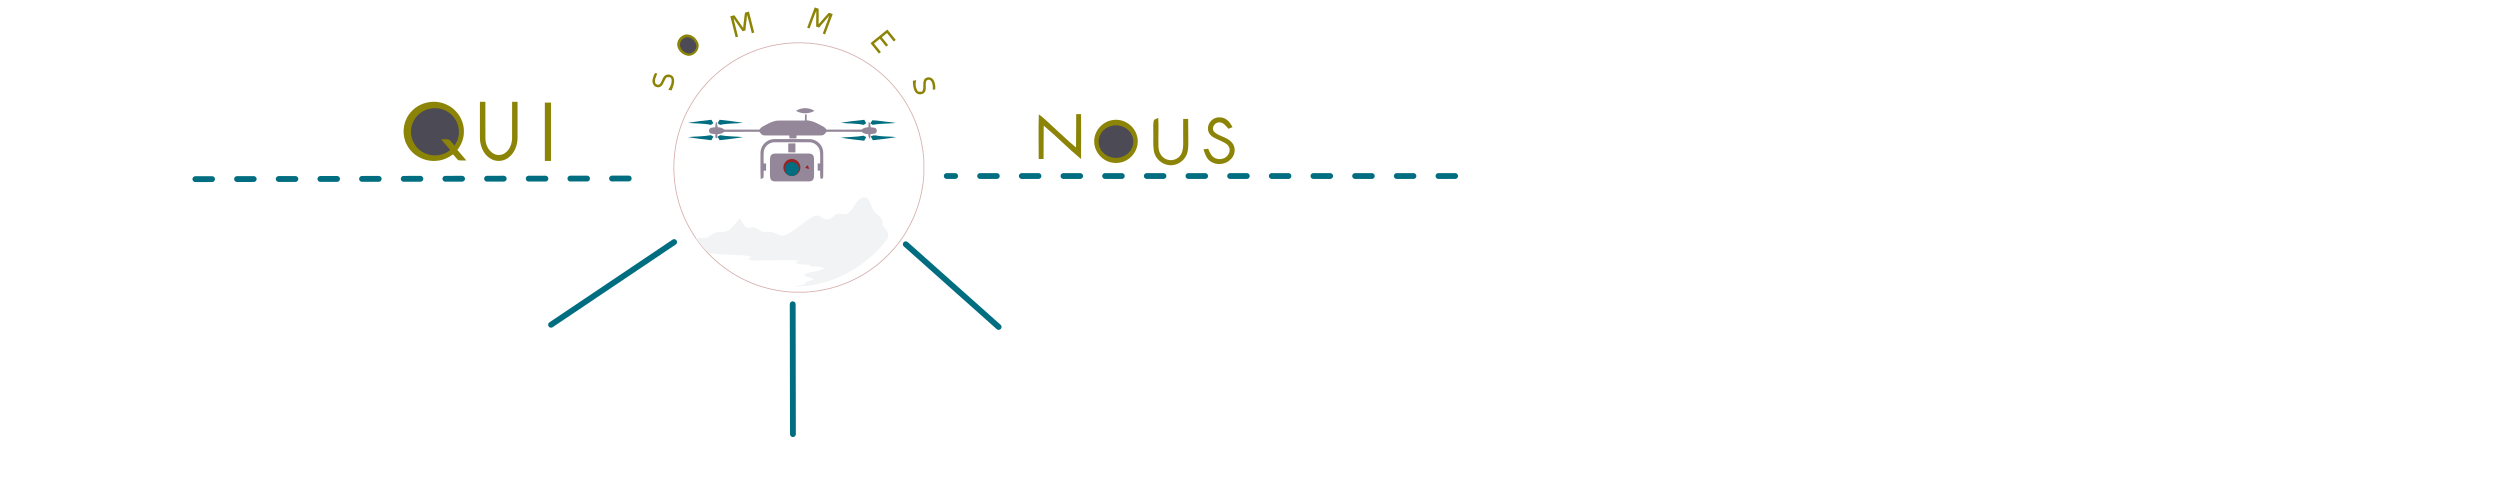
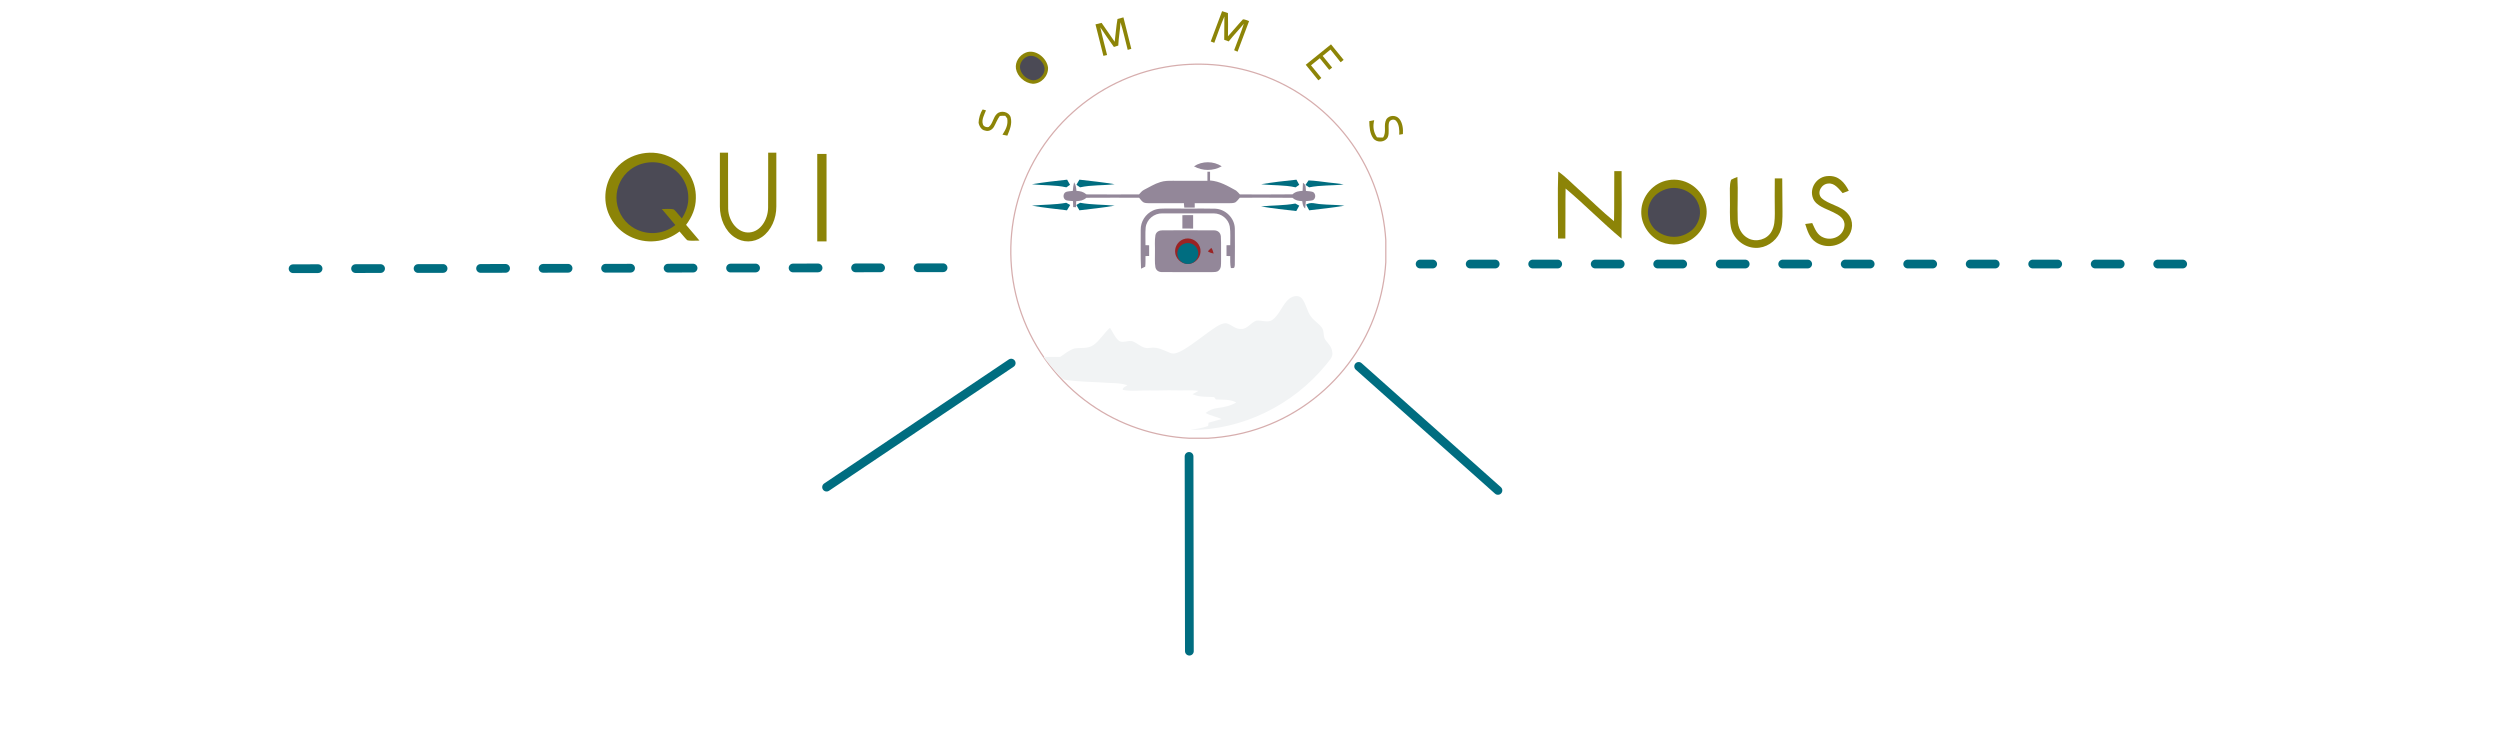
- <svg xmlns="http://www.w3.org/2000/svg" id="eabq8heibdib1" viewBox="-800 -50 3000 600" shape-rendering="geometricPrecision" text-rendering="geometricPrecision">
-   <path id="eabq8heibdib2" d="M-595.101,-54.898L1075.041,-54.898L1075.041,193.17C1065.521,144.62,1013.858,97.248,924.784,57.499C824.13,12.182,677.77,-22.684,511.647,-40.478C378.703,-54.898,234.069,-58.306,95.726,-50.612C-57.705,-42.217,-202.617,-19.769,-317.968,13.218C-441.392,48.207,-530.41,94.965,-569.659,145.85C-608.239,195.453,-600.222,248.709,-545.887,296.837C-488.601,348.126,-379.43,393.25,-238.414,424.463C-109.702,453.129,44.063,469.534,201.334,472.046L-595.101,472.046L-595.101,-54.898Z" transform="matrix(1 0 0 1 -31.03027 4.898306)" fill="rgba(151,45,45,0)" stroke="none" stroke-width="1" />
-   <path id="eabq8heibdib3" d="M200.367,8.754C230.233,18.865,256.546,38.678,274.642,64.43C290.656,87.018,299.944,113.938,301.656,141.526L301.656,159.203C299.994,186.512,290.876,213.192,275.163,235.65C257.677,260.803,232.415,280.427,203.57,290.937C189.307,296.217,174.314,299.092,159.151,300L144.578,300C116.303,298.573,88.659,289.25,65.519,272.961C40.166,255.224,20.539,229.582,10.24,200.436C0.472,173.087,-0.97,142.824,5.966,114.636C13.023,85.721,29.027,59.15,51.216,39.267C71.954,20.522,98.007,7.766,125.591,2.995C150.463,-1.377,176.466,0.56,200.367,8.754Z" transform="matrix(1 0 0 1 6.980216 0.6067818)" fill="rgba(35,133,154,0)" stroke="rgb(214,173,173)" stroke-width="1" stroke-dashoffset="428.173" />
-   <path id="eabq8heibdib4" d="M176.85,83.056C169.94,86.87,161.57,86.943,154.67,83.056C161.17,78.661,170.34,78.748,176.85,83.056Z" transform="matrix(1 0 0 1 0.52 -0.00000000000003)" fill="rgb(147,135,153)" stroke="none" stroke-width="1" />
-   <path id="eabq8heibdib5" d="M164.65,88.023L166.77,88.013C166.76,90.343,166.76,92.673,166.75,95.003C174.66,95.613,180.82,99.393,187.58,103.073C188.72,103.933,189.65,105.123,190.62,106.163C204.65,106.153,218.69,106.293,232.72,106.093C235.25,103.823,237.53,103.563,240.8,103.303C240.84,101.153,240.91,99.003,241.07,96.853C243.82,98.593,243.11,100.553,243.47,103.373C245.35,103.593,247.4,103.613,249.19,104.263C251.45,105.723,251.5,109.283,249.17,110.723C247.35,111.323,245.29,111.303,243.4,111.533C243.28,113.523,243.11,115.503,242.86,117.473C240.89,115.743,240.9,113.923,240.52,111.533C237.28,111.333,235.23,111.063,232.68,108.883C218.65,108.683,204.61,108.833,190.57,108.803C189.46,110.073,188.36,111.563,186.97,112.543C185.52,113.223,183.62,113.143,182.05,113.203C172.87,113.173,163.68,113.173,154.5,113.173C154.5,114.363,154.5,115.543,154.5,116.733C151.72,116.723,148.93,116.733,146.15,116.733C146.03,115.543,145.92,114.353,145.81,113.163C136.86,113.193,127.92,113.163,118.97,113.213C117.3,113.153,115.38,113.263,113.79,112.663C112.24,111.863,111.11,110.133,110.01,108.813C95.95,108.803,81.89,108.733,67.83,108.853C65.21,111.093,63.04,111.343,59.67,111.573C59.62,113.183,59.56,114.803,59.5,116.413C58.75,116.383,58,116.343,57.26,116.303C57.2,114.703,57.16,113.103,57.12,111.503C55.28,111.313,53.31,111.333,51.53,110.793C48.86,109.573,48.9,105.403,51.53,104.163C53.25,103.613,55.17,103.563,56.96,103.343C57.15,101.013,57.42,98.703,57.98,96.423C59.4,98.603,59.66,100.763,59.87,103.293C63.18,103.573,65.27,103.953,67.83,106.123C81.86,106.233,95.9,106.203,109.94,106.143C111.21,104.773,112.2,103.373,113.89,102.513C118.3,100.343,122.21,97.703,126.98,96.303C130.29,95.203,133.56,95.253,137,95.243C146.22,95.303,155.44,95.263,164.66,95.273C164.65,92.863,164.65,90.443,164.65,88.023Z" transform="matrix(1 0 0 1 1.280756 -0.6313922)" fill="rgb(147,135,153)" stroke="none" stroke-width="1" />
-   <path id="eabq8heibdib6" d="M53.7,93.74C54.48,95.11,55.25,96.48,56.03,97.85C55.06,98.52,54.08,99.19,53.11,99.87C43.89,97.82,34.8,98.51,25.54,97.37C34.83,95.81,44.32,94.75,53.7,93.74Z" fill="rgb(0,109,128)" stroke="none" stroke-width="1" />
-   <path id="eabq8heibdib7" d="M63.52,93.73C72.9,94.78,82.39,95.82,91.71,97.35C82.42,98.53,73.27,97.81,64.03,99.87C63.07,99.19,62.11,98.5,61.15,97.82C61.94,96.45,62.73,95.09,63.52,93.73Z" fill="rgb(0,109,128)" stroke="none" stroke-width="1" />
-   <path id="eabq8heibdib8" d="M237.05,93.76C237.8,95.12,238.56,96.49,239.31,97.86C238.35,98.53,237.38,99.2,236.41,99.88C227.17,97.81,218.13,98.51,208.84,97.38C218.14,95.79,227.66,94.73,237.05,93.76Z" transform="matrix(1 0 0 1 0.1 -0.01)" fill="rgb(0,109,128)" stroke="none" stroke-width="1" />
-   <path id="eabq8heibdib9" d="M246.83,93.85C252.21,94.034,257.63,94.917,262.98,95.534C267.03,96.059,271.02,96.224,274.92,97.089C265.64,98.138,256.54,97.503,247.31,99.39C246.33,98.746,245.36,98.101,244.38,97.457C245.18,96.233,245.97,95.028,246.83,93.85Z" transform="matrix(1 0 0 1 0.00000000000006 0.4802181)" fill="rgb(0,109,128)" stroke="none" stroke-width="1" />
-   <path id="eabq8heibdib10" d="M53.01,112.22C54.07,112.78,55.11,113.38,56.16,113.97C55.3,115.4,54.44,116.84,53.57,118.26C44.24,117.08,34.79,116.21,25.54,114.52C34.72,113.6,43.89,113.91,53.01,112.22Z" fill="rgb(0,109,128)" stroke="none" stroke-width="1" />
-   <path id="eabq8heibdib11" d="M64.15,112.23C73.3,113.9,82.5,113.61,91.71,114.52C82.42,116.19,72.92,117.11,63.54,118.25C62.71,116.83,61.88,115.41,61.05,113.99C62.07,113.39,63.1,112.78,64.15,112.23Z" fill="rgb(0,109,128)" stroke="none" stroke-width="1" />
-   <path id="eabq8heibdib12" d="M236.26,112.829C237.33,113.369,238.37,113.959,239.41,114.529C238.62,115.969,237.82,117.399,237.03,118.839C227.64,117.779,218.14,116.779,208.84,115.149C217.99,114.179,227.15,114.539,236.26,112.829Z" fill="rgb(0,109,128)" stroke="none" stroke-width="1" />
-   <path id="eabq8heibdib13" d="M256.669,113.33C262.959,113.99,269.289,113.71,275.549,114.55C266.249,116.18,256.739,117.13,247.359,118.25C246.529,116.73,245.699,115.21,244.869,113.69C248.979,111.27,252.289,113.13,256.669,113.33Z" fill="rgb(0,109,128)" stroke="none" stroke-width="1" />
-   <path id="eabq8heibdib14" d="M135,116.85C147.36,116.97,159.74,116.72,172.09,116.95C180.5,117.28,187.73,124.5,187.87,132.95C187.94,142.64,187.99,152.35,187.85,162.03C187.57,164.64,187.27,164.53,184.7,164.46C184,161.38,184.19,157.98,184.16,154.84C183.18,154.83,182.19,154.83,181.2,154.82C181.2,151.94,181.2,149.07,181.2,146.19C182.2,146.18,183.19,146.18,184.19,146.17C184.09,141.17,184.6,135.98,183.79,131.04C182.61,125.08,177.13,120.73,171.08,120.72C157.37,120.64,143.64,120.69,129.94,120.7C123.33,120.52,117.31,125.45,116.53,132.05C116.13,136.73,116.43,141.47,116.38,146.17C117.35,146.18,118.33,146.19,119.31,146.2C119.31,149.07,119.31,151.94,119.31,154.81C118.34,154.82,117.37,154.83,116.41,154.84C116.38,157.65,116.49,160.52,116.18,163.32C115.11,163.93,114,164.48,112.85,164.96C112.28,154.65,112.68,144.28,112.57,133.96C112.44,127.28,116.36,121.18,122.39,118.39C126.31,116.53,130.77,116.88,135,116.85Z" fill="rgb(147,135,153)" stroke="none" stroke-width="1" />
-   <path id="eabq8heibdib15" d="M145.9,122.14C148.77,122.11,151.63,122.1,154.5,122.09C154.5,125.68,154.5,129.28,154.5,132.87C151.64,132.86,148.77,132.85,145.9,132.82C145.91,129.26,145.91,125.7,145.9,122.14Z" fill="rgb(147,135,153)" stroke="none" stroke-width="1" />
-   <path id="eabq8heibdib16" d="M129.98,134.46C143.65,134.44,157.36,134.39,171.03,134.48C173.96,134.48,176.16,136.2,176.51,139.17C176.9,145.76,176.53,152.41,176.69,159.02C176.57,161.79,177.04,164.72,174.7,166.73C173.25,168.1,170.87,167.81,169.03,167.92C155.99,167.84,142.95,167.93,129.92,167.88C127.15,167.99,124.86,166.9,124.16,164.06C123.47,160.13,123.89,155.98,123.8,152C123.95,147.45,123.38,142.67,124.2,138.2C124.96,135.46,127.32,134.42,129.98,134.46Z" transform="matrix(1 0 0 1 0.1632428 -0.2068963)" fill="rgb(147,135,153)" stroke="none" stroke-width="1" />
-   <path id="eabq8heibdib17" d="M146.44,141.49C151.63,139.36,157.78,142.03,159.75,147.29C161.98,152.89,158.64,159.28,152.87,160.81C147.26,162.44,141.18,158.48,140.23,152.76C139.37,148,142,143.33,146.44,141.49Z" fill="rgb(154,35,36)" stroke="none" stroke-width="1" />
-   <path id="eabq8heibdib18" d="M147.17,143.709C151.22,142.129,155.89,143.879,157.78,147.809C159.89,151.999,157.98,157.309,153.69,159.179C149.51,160.999,144.54,159.199,142.63,155.049C140.57,150.749,142.73,145.409,147.17,143.709Z" transform="matrix(1 0 0 1 -0.006909765 1.292032)" fill="rgb(0,109,128)" stroke="none" stroke-width="1" />
-   <path id="eabq8heibdib19" d="M169.06,148.31C170.12,149.67,170.47,151.23,170.91,152.86C169.22,152.5,167.71,152.08,166.28,151.07C167.15,150.07,168.08,149.15,169.06,148.31Z" fill="rgb(154,35,36)" stroke="none" stroke-width="1" />
-   <path id="eabq8heibdib20" d="M241.48,188.725C244.89,192.805,245.54,199.075,248.86,203.365C251.29,206.635,254.94,208.735,257.35,211.915C259.78,214.915,258.11,219.625,260.72,222.455C263,225.255,265.28,227.555,265.77,231.335C266.85,235.725,263.02,238.745,260.69,241.915C234.4,274.035,193.86,294.185,152.18,293.965C157.03,293.155,161.83,292.475,166.48,290.795C166.6,289.915,166.72,289.035,166.84,288.155C170.31,287.085,173.84,286.245,177.34,285.305C173.15,283.265,168.53,282.705,164.46,280.395C167.49,278.115,170.23,276.905,174,276.425C179.3,275.725,184.37,274.755,189.01,271.965C183.68,269.215,178.44,269.895,172.71,269.565C172.24,268.935,171.77,268.315,171.3,267.685C165.22,267.245,159.73,267.945,154,265.365C155.6,264.475,157.19,263.585,158.78,262.675C152.49,261.835,146.3,262.535,140,262.275C133.32,262.055,126.66,262.555,119.98,262.345C112.91,262.155,105.11,263.345,98.2,261.885C97.93,259.915,100.69,259.235,101.9,258.145C97.35,256.675,92.73,256.495,87.98,256.385C75.57,255.395,63.67,255.715,51.26,253.705C50.02,253.265,49,252.065,48.05,251.195C43.3,246.325,38.93,240.985,34.81,235.575C39.24,235.545,43.68,235.555,48.12,235.545C51.64,233.135,55.36,230.085,59.47,228.805C64.83,227.885,69.86,229.315,74.79,226.025C79.93,222.355,83.19,216.435,87.98,212.215C90.18,215.505,91.85,219.815,94.88,222.395C97.92,225.165,103.17,221.465,106.83,223.365C111.61,225.515,114.16,229.315,120,228.305C126.21,227.345,130.64,230.145,136.11,232.315C139.5,233.765,143.04,231.805,146.02,230.245C155.5,224.775,163.91,217.275,173.13,211.365C175.41,209.965,178.31,208.385,181.07,208.615C185.43,209.705,188.2,213.495,193,213.165C197.73,213.405,200.64,208.135,204.92,206.555C208.86,205.915,214.4,208.485,217.73,205.985C223.63,202.015,226,193.135,231.59,188.815C234.45,186.735,238.84,185.745,241.48,188.725Z" fill="rgb(241,243,244)" stroke="none" stroke-width="1" />
-   <line id="eabq8heibdib21" x1="-138.742" y1="339.706" x2="8.958" y2="240.489" fill="none" stroke="rgb(0,109,128)" stroke-width="7" stroke-linecap="round" stroke-miterlimit="10" />
-   <line id="eabq8heibdib22" x1="-565.54" y1="164.96" x2="-31.374" y2="164.171" fill="none" stroke="rgb(0,109,128)" stroke-width="7" stroke-linecap="round" stroke-miterlimit="10" stroke-dasharray="20,30" />
-   <line id="eabq8heibdib23" x1="336.097" y1="161.225" x2="970.965" y2="161.225" fill="none" stroke="rgb(0,109,128)" stroke-width="7" stroke-linecap="round" stroke-miterlimit="10" stroke-dashoffset="409.94" stroke-dasharray="20,30" />
-   <line id="eabq8heibdib24" x1="150.257" y1="473.422" x2="150" y2="317.605" transform="matrix(1 0 0 1 1.245143 -2.490285)" fill="none" stroke="rgb(0,109,128)" stroke-width="7" stroke-linecap="round" stroke-miterlimit="10" />
-   <line id="eabq8heibdib25" x1="399.004" y1="339.706" x2="287.579" y2="240.489" transform="matrix(1 0 0 1 -0.649762 2.624485)" fill="none" stroke="rgb(0,109,128)" stroke-width="7" stroke-linecap="round" stroke-miterlimit="10" />
-   <g id="eabq8heibdib26" transform="matrix(1 0 0 1 -527.4651 -192.75)">
-     <path id="eabq8heibdib27" d="M178.56,234.44C191.93,239.87,200.9,253.57,200.43,268C200.36,275.9,197.34,283.04,192.62,289.26C196.13,293.51,199.81,297.62,203.33,301.87C200.19,301.77,196.52,302.36,193.5,301.53C191.29,299.39,189.49,296.85,187.4,294.58C181.68,298.86,175.18,301.75,168,302.32C153.73,303.78,139.03,296.52,132.28,283.72C125.8,272.08,126.82,257.35,134.61,246.59C144.22,232.89,163.25,227.74,178.56,234.44Z" transform="matrix(1 0 0 1 83.71216 33.3755)" fill="rgb(140,132,7)" stroke="none" stroke-width="1" />
-     <path id="eabq8heibdib28" d="M212.008,232C214.185,232,216.362,232,218.539,232.01C218.627,247,218.434,262.01,218.627,277C218.952,287.02,226.527,296.68,235.726,295.8C244.521,295.11,250.446,285.56,250.569,276.02C250.701,261.36,250.569,246.67,250.631,232C252.808,232,254.984,232,257.161,232.01C257.179,246.34,257.188,260.67,257.161,275C257.214,284.75,253.08,294.27,245.715,299.41C239.105,304.08,230.415,304.19,223.735,299.63C216.187,294.7,211.947,284.75,211.999,275C211.991,260.68,211.999,246.33,212.008,232Z" transform="matrix(1 0 0 1 91.37021 32.8984)" fill="rgb(140,132,7)" stroke="none" stroke-width="1" />
-     <path id="eabq8heibdib29" d="M277.01,232C279.49,232,281.97,232,284.45,232.01C284.48,255.34,284.48,278.66,284.45,301.99C281.97,302,279.49,302,277.01,302C276.99,278.67,276.99,255.33,277.01,232Z" transform="matrix(1 0 0 1 104.2504 33.88075)" fill="rgb(140,132,7)" stroke="none" stroke-width="1" />
-     <path id="eabq8heibdib30" d="M177.27,241.73C186.42,246.24,192.64,255.79,192.93,266C193.31,272.38,191.23,278.33,187.77,283.62C185.62,281.3,183.77,278.68,181.48,276.5C178.52,275.62,174.84,276.19,171.74,276.06C175.32,280.37,179.01,284.58,182.59,288.9C172.62,297.01,158.32,297.48,147.73,290.27C140.15,285.18,135.44,276.11,135.48,267C135.46,258.35,139.61,249.78,146.56,244.58C155.28,237.95,167.48,236.76,177.27,241.73Z" transform="matrix(1 0 0 1 85.16011 33.86861)" fill="rgb(75,74,85)" stroke="none" stroke-width="1" />
+ <svg xmlns="http://www.w3.org/2000/svg" id="eah2k2tns44d1" viewBox="-800 -50 2000 600" shape-rendering="geometricPrecision" text-rendering="geometricPrecision">
+   <path id="eah2k2tns44d2" d="M-595.101,-54.898L1075.041,-54.898L1075.041,193.17C1065.521,144.62,1013.858,97.248,924.784,57.499C824.13,12.182,677.77,-22.684,511.647,-40.478C378.703,-54.898,234.069,-58.306,95.726,-50.612C-57.705,-42.217,-202.617,-19.769,-317.968,13.218C-441.392,48.207,-530.41,94.965,-569.659,145.85C-608.239,195.453,-600.222,248.709,-545.887,296.837C-488.601,348.126,-379.43,393.25,-238.414,424.463C-109.702,453.129,44.063,469.534,201.334,472.046L-595.101,472.046L-595.101,-54.898Z" transform="matrix(1 0 0 1 -31.03027 4.898306)" fill="rgba(151,45,45,0)" stroke="none" stroke-width="1" />
+   <path id="eah2k2tns44d3" d="M200.367,8.754C230.233,18.865,256.546,38.678,274.642,64.43C290.656,87.018,299.944,113.938,301.656,141.526L301.656,159.203C299.994,186.512,290.876,213.192,275.163,235.65C257.677,260.803,232.415,280.427,203.57,290.937C189.307,296.217,174.314,299.092,159.151,300L144.578,300C116.303,298.573,88.659,289.25,65.519,272.961C40.166,255.224,20.539,229.582,10.24,200.436C0.472,173.087,-0.97,142.824,5.966,114.636C13.023,85.721,29.027,59.15,51.216,39.267C71.954,20.522,98.007,7.766,125.591,2.995C150.463,-1.377,176.466,0.56,200.367,8.754Z" transform="matrix(1 0 0 1 6.980216 0.6067818)" fill="rgba(35,133,154,0)" stroke="rgb(214,173,173)" stroke-width="1" stroke-dashoffset="428.173" />
+   <path id="eah2k2tns44d4" d="M176.85,83.056C169.94,86.87,161.57,86.943,154.67,83.056C161.17,78.661,170.34,78.748,176.85,83.056Z" transform="matrix(1 0 0 1 0.52 -0.00000000000003)" fill="rgb(147,135,153)" stroke="none" stroke-width="1" />
+   <path id="eah2k2tns44d5" d="M164.65,88.023L166.77,88.013C166.76,90.343,166.76,92.673,166.75,95.003C174.66,95.613,180.82,99.393,187.58,103.073C188.72,103.933,189.65,105.123,190.62,106.163C204.65,106.153,218.69,106.293,232.72,106.093C235.25,103.823,237.53,103.563,240.8,103.303C240.84,101.153,240.91,99.003,241.07,96.853C243.82,98.593,243.11,100.553,243.47,103.373C245.35,103.593,247.4,103.613,249.19,104.263C251.45,105.723,251.5,109.283,249.17,110.723C247.35,111.323,245.29,111.303,243.4,111.533C243.28,113.523,243.11,115.503,242.86,117.473C240.89,115.743,240.9,113.923,240.52,111.533C237.28,111.333,235.23,111.063,232.68,108.883C218.65,108.683,204.61,108.833,190.57,108.803C189.46,110.073,188.36,111.563,186.97,112.543C185.52,113.223,183.62,113.143,182.05,113.203C172.87,113.173,163.68,113.173,154.5,113.173C154.5,114.363,154.5,115.543,154.5,116.733C151.72,116.723,148.93,116.733,146.15,116.733C146.03,115.543,145.92,114.353,145.81,113.163C136.86,113.193,127.92,113.163,118.97,113.213C117.3,113.153,115.38,113.263,113.79,112.663C112.24,111.863,111.11,110.133,110.01,108.813C95.95,108.803,81.89,108.733,67.83,108.853C65.21,111.093,63.04,111.343,59.67,111.573C59.62,113.183,59.56,114.803,59.5,116.413C58.75,116.383,58,116.343,57.26,116.303C57.2,114.703,57.16,113.103,57.12,111.503C55.28,111.313,53.31,111.333,51.53,110.793C48.86,109.573,48.9,105.403,51.53,104.163C53.25,103.613,55.17,103.563,56.96,103.343C57.15,101.013,57.42,98.703,57.98,96.423C59.4,98.603,59.66,100.763,59.87,103.293C63.18,103.573,65.27,103.953,67.83,106.123C81.86,106.233,95.9,106.203,109.94,106.143C111.21,104.773,112.2,103.373,113.89,102.513C118.3,100.343,122.21,97.703,126.98,96.303C130.29,95.203,133.56,95.253,137,95.243C146.22,95.303,155.44,95.263,164.66,95.273C164.65,92.863,164.65,90.443,164.65,88.023Z" transform="matrix(1 0 0 1 1.280756 -0.6313922)" fill="rgb(147,135,153)" stroke="none" stroke-width="1" />
+   <path id="eah2k2tns44d6" d="M53.7,93.74C54.48,95.11,55.25,96.48,56.03,97.85C55.06,98.52,54.08,99.19,53.11,99.87C43.89,97.82,34.8,98.51,25.54,97.37C34.83,95.81,44.32,94.75,53.7,93.74Z" fill="rgb(0,109,128)" stroke="none" stroke-width="1" />
+   <path id="eah2k2tns44d7" d="M63.52,93.73C72.9,94.78,82.39,95.82,91.71,97.35C82.42,98.53,73.27,97.81,64.03,99.87C63.07,99.19,62.11,98.5,61.15,97.82C61.94,96.45,62.73,95.09,63.52,93.73Z" fill="rgb(0,109,128)" stroke="none" stroke-width="1" />
+   <path id="eah2k2tns44d8" d="M237.05,93.76C237.8,95.12,238.56,96.49,239.31,97.86C238.35,98.53,237.38,99.2,236.41,99.88C227.17,97.81,218.13,98.51,208.84,97.38C218.14,95.79,227.66,94.73,237.05,93.76Z" transform="matrix(1 0 0 1 0.1 -0.01)" fill="rgb(0,109,128)" stroke="none" stroke-width="1" />
+   <path id="eah2k2tns44d9" d="M246.83,93.85C252.21,94.034,257.63,94.917,262.98,95.534C267.03,96.059,271.02,96.224,274.92,97.089C265.64,98.138,256.54,97.503,247.31,99.39C246.33,98.746,245.36,98.101,244.38,97.457C245.18,96.233,245.97,95.028,246.83,93.85Z" transform="matrix(1 0 0 1 0.00000000000006 0.4802181)" fill="rgb(0,109,128)" stroke="none" stroke-width="1" />
+   <path id="eah2k2tns44d10" d="M53.01,112.22C54.07,112.78,55.11,113.38,56.16,113.97C55.3,115.4,54.44,116.84,53.57,118.26C44.24,117.08,34.79,116.21,25.54,114.52C34.72,113.6,43.89,113.91,53.01,112.22Z" fill="rgb(0,109,128)" stroke="none" stroke-width="1" />
+   <path id="eah2k2tns44d11" d="M64.15,112.23C73.3,113.9,82.5,113.61,91.71,114.52C82.42,116.19,72.92,117.11,63.54,118.25C62.71,116.83,61.88,115.41,61.05,113.99C62.07,113.39,63.1,112.78,64.15,112.23Z" fill="rgb(0,109,128)" stroke="none" stroke-width="1" />
+   <path id="eah2k2tns44d12" d="M236.26,112.829C237.33,113.369,238.37,113.959,239.41,114.529C238.62,115.969,237.82,117.399,237.03,118.839C227.64,117.779,218.14,116.779,208.84,115.149C217.99,114.179,227.15,114.539,236.26,112.829Z" fill="rgb(0,109,128)" stroke="none" stroke-width="1" />
+   <path id="eah2k2tns44d13" d="M256.669,113.33C262.959,113.99,269.289,113.71,275.549,114.55C266.249,116.18,256.739,117.13,247.359,118.25C246.529,116.73,245.699,115.21,244.869,113.69C248.979,111.27,252.289,113.13,256.669,113.33Z" fill="rgb(0,109,128)" stroke="none" stroke-width="1" />
+   <path id="eah2k2tns44d14" d="M135,116.85C147.36,116.97,159.74,116.72,172.09,116.95C180.5,117.28,187.73,124.5,187.87,132.95C187.94,142.64,187.99,152.35,187.85,162.03C187.57,164.64,187.27,164.53,184.7,164.46C184,161.38,184.19,157.98,184.16,154.84C183.18,154.83,182.19,154.83,181.2,154.82C181.2,151.94,181.2,149.07,181.2,146.19C182.2,146.18,183.19,146.18,184.19,146.17C184.09,141.17,184.6,135.98,183.79,131.04C182.61,125.08,177.13,120.73,171.08,120.72C157.37,120.64,143.64,120.69,129.94,120.7C123.33,120.52,117.31,125.45,116.53,132.05C116.13,136.73,116.43,141.47,116.38,146.17C117.35,146.18,118.33,146.19,119.31,146.2C119.31,149.07,119.31,151.94,119.31,154.81C118.34,154.82,117.37,154.83,116.41,154.84C116.38,157.65,116.49,160.52,116.18,163.32C115.11,163.93,114,164.48,112.85,164.96C112.28,154.65,112.68,144.28,112.57,133.96C112.44,127.28,116.36,121.18,122.39,118.39C126.31,116.53,130.77,116.88,135,116.85Z" fill="rgb(147,135,153)" stroke="none" stroke-width="1" />
+   <path id="eah2k2tns44d15" d="M145.9,122.14C148.77,122.11,151.63,122.1,154.5,122.09C154.5,125.68,154.5,129.28,154.5,132.87C151.64,132.86,148.77,132.85,145.9,132.82C145.91,129.26,145.91,125.7,145.9,122.14Z" fill="rgb(147,135,153)" stroke="none" stroke-width="1" />
+   <path id="eah2k2tns44d16" d="M129.98,134.46C143.65,134.44,157.36,134.39,171.03,134.48C173.96,134.48,176.16,136.2,176.51,139.17C176.9,145.76,176.53,152.41,176.69,159.02C176.57,161.79,177.04,164.72,174.7,166.73C173.25,168.1,170.87,167.81,169.03,167.92C155.99,167.84,142.95,167.93,129.92,167.88C127.15,167.99,124.86,166.9,124.16,164.06C123.47,160.13,123.89,155.98,123.8,152C123.95,147.45,123.38,142.67,124.2,138.2C124.96,135.46,127.32,134.42,129.98,134.46Z" transform="matrix(1 0 0 1 0.1632428 -0.2068963)" fill="rgb(147,135,153)" stroke="none" stroke-width="1" />
+   <path id="eah2k2tns44d17" d="M146.44,141.49C151.63,139.36,157.78,142.03,159.75,147.29C161.98,152.89,158.64,159.28,152.87,160.81C147.26,162.44,141.18,158.48,140.23,152.76C139.37,148,142,143.33,146.44,141.49Z" fill="rgb(154,35,36)" stroke="none" stroke-width="1" />
+   <path id="eah2k2tns44d18" d="M147.17,143.709C151.22,142.129,155.89,143.879,157.78,147.809C159.89,151.999,157.98,157.309,153.69,159.179C149.51,160.999,144.54,159.199,142.63,155.049C140.57,150.749,142.73,145.409,147.17,143.709Z" transform="matrix(1 0 0 1 -0.006909765 1.292032)" fill="rgb(0,109,128)" stroke="none" stroke-width="1" />
+   <path id="eah2k2tns44d19" d="M169.06,148.31C170.12,149.67,170.47,151.23,170.91,152.86C169.22,152.5,167.71,152.08,166.28,151.07C167.15,150.07,168.08,149.15,169.06,148.31Z" fill="rgb(154,35,36)" stroke="none" stroke-width="1" />
+   <path id="eah2k2tns44d20" d="M241.48,188.725C244.89,192.805,245.54,199.075,248.86,203.365C251.29,206.635,254.94,208.735,257.35,211.915C259.78,214.915,258.11,219.625,260.72,222.455C263,225.255,265.28,227.555,265.77,231.335C266.85,235.725,263.02,238.745,260.69,241.915C234.4,274.035,193.86,294.185,152.18,293.965C157.03,293.155,161.83,292.475,166.48,290.795C166.6,289.915,166.72,289.035,166.84,288.155C170.31,287.085,173.84,286.245,177.34,285.305C173.15,283.265,168.53,282.705,164.46,280.395C167.49,278.115,170.23,276.905,174,276.425C179.3,275.725,184.37,274.755,189.01,271.965C183.68,269.215,178.44,269.895,172.71,269.565C172.24,268.935,171.77,268.315,171.3,267.685C165.22,267.245,159.73,267.945,154,265.365C155.6,264.475,157.19,263.585,158.78,262.675C152.49,261.835,146.3,262.535,140,262.275C133.32,262.055,126.66,262.555,119.98,262.345C112.91,262.155,105.11,263.345,98.2,261.885C97.93,259.915,100.69,259.235,101.9,258.145C97.35,256.675,92.73,256.495,87.98,256.385C75.57,255.395,63.67,255.715,51.26,253.705C50.02,253.265,49,252.065,48.05,251.195C43.3,246.325,38.93,240.985,34.81,235.575C39.24,235.545,43.68,235.555,48.12,235.545C51.64,233.135,55.36,230.085,59.47,228.805C64.83,227.885,69.86,229.315,74.79,226.025C79.93,222.355,83.19,216.435,87.98,212.215C90.18,215.505,91.85,219.815,94.88,222.395C97.92,225.165,103.17,221.465,106.83,223.365C111.61,225.515,114.16,229.315,120,228.305C126.21,227.345,130.64,230.145,136.11,232.315C139.5,233.765,143.04,231.805,146.02,230.245C155.5,224.775,163.91,217.275,173.13,211.365C175.41,209.965,178.31,208.385,181.07,208.615C185.43,209.705,188.2,213.495,193,213.165C197.73,213.405,200.64,208.135,204.92,206.555C208.86,205.915,214.4,208.485,217.73,205.985C223.63,202.015,226,193.135,231.59,188.815C234.45,186.735,238.84,185.745,241.48,188.725Z" fill="rgb(241,243,244)" stroke="none" stroke-width="1" />
+   <line id="eah2k2tns44d21" x1="-138.742" y1="339.706" x2="8.958" y2="240.489" fill="none" stroke="rgb(0,109,128)" stroke-width="7" stroke-linecap="round" stroke-miterlimit="10" />
+   <line id="eah2k2tns44d22" x1="-565.54" y1="164.96" x2="-31.374" y2="164.171" fill="none" stroke="rgb(0,109,128)" stroke-width="7" stroke-linecap="round" stroke-miterlimit="10" stroke-dasharray="20,30" />
+   <line id="eah2k2tns44d23" x1="336.097" y1="161.225" x2="970.965" y2="161.225" fill="none" stroke="rgb(0,109,128)" stroke-width="7" stroke-linecap="round" stroke-miterlimit="10" stroke-dashoffset="409.94" stroke-dasharray="20,30" />
+   <line id="eah2k2tns44d24" x1="150.257" y1="473.422" x2="150" y2="317.605" transform="matrix(1 0 0 1 1.245143 -2.490285)" fill="none" stroke="rgb(0,109,128)" stroke-width="7" stroke-linecap="round" stroke-miterlimit="10" />
+   <line id="eah2k2tns44d25" x1="399.004" y1="339.706" x2="287.579" y2="240.489" transform="matrix(1 0 0 1 -0.649762 2.624485)" fill="none" stroke="rgb(0,109,128)" stroke-width="7" stroke-linecap="round" stroke-miterlimit="10" />
+   <g id="eah2k2tns44d26" transform="matrix(1 0 0 1 -527.4651 -192.75)">
+     <path id="eah2k2tns44d27" d="M178.56,234.44C191.93,239.87,200.9,253.57,200.43,268C200.36,275.9,197.34,283.04,192.62,289.26C196.13,293.51,199.81,297.62,203.33,301.87C200.19,301.77,196.52,302.36,193.5,301.53C191.29,299.39,189.49,296.85,187.4,294.58C181.68,298.86,175.18,301.75,168,302.32C153.73,303.78,139.03,296.52,132.28,283.72C125.8,272.08,126.82,257.35,134.61,246.59C144.22,232.89,163.25,227.74,178.56,234.44Z" transform="matrix(1 0 0 1 83.71216 33.3755)" fill="rgb(140,132,7)" stroke="none" stroke-width="1" />
+     <path id="eah2k2tns44d28" d="M212.008,232C214.185,232,216.362,232,218.539,232.01C218.627,247,218.434,262.01,218.627,277C218.952,287.02,226.527,296.68,235.726,295.8C244.521,295.11,250.446,285.56,250.569,276.02C250.701,261.36,250.569,246.67,250.631,232C252.808,232,254.984,232,257.161,232.01C257.179,246.34,257.188,260.67,257.161,275C257.214,284.75,253.08,294.27,245.715,299.41C239.105,304.08,230.415,304.19,223.735,299.63C216.187,294.7,211.947,284.75,211.999,275C211.991,260.68,211.999,246.33,212.008,232Z" transform="matrix(1 0 0 1 91.37021 32.8984)" fill="rgb(140,132,7)" stroke="none" stroke-width="1" />
+     <path id="eah2k2tns44d29" d="M277.01,232C279.49,232,281.97,232,284.45,232.01C284.48,255.34,284.48,278.66,284.45,301.99C281.97,302,279.49,302,277.01,302C276.99,278.67,276.99,255.33,277.01,232Z" transform="matrix(1 0 0 1 104.2504 33.88075)" fill="rgb(140,132,7)" stroke="none" stroke-width="1" />
+     <path id="eah2k2tns44d30" d="M177.27,241.73C186.42,246.24,192.64,255.79,192.93,266C193.31,272.38,191.23,278.33,187.77,283.62C185.62,281.3,183.77,278.68,181.48,276.5C178.52,275.62,174.84,276.19,171.74,276.06C175.32,280.37,179.01,284.58,182.59,288.9C172.62,297.01,158.32,297.48,147.73,290.27C140.15,285.18,135.44,276.11,135.48,267C135.46,258.35,139.61,249.78,146.56,244.58C155.28,237.95,167.48,236.76,177.27,241.73Z" transform="matrix(1 0 0 1 85.16011 33.86861)" fill="rgb(75,74,85)" stroke="none" stroke-width="1" />
  </g>
-   <g id="eabq8heibdib31">
-     <path id="eabq8heibdib32" d="M130.26,27.72C132.35,36.12,134.49,44.5,136.57,52.9L133.69,53.74C131.72,46.41,130.26,38.9,127.9,31.69C127.62,37.93,126.39,44.05,126.14,50.29C124.98,50.67,123.81,51.04,122.65,51.41C118.91,46.27,115.29,41,111.77,35.7C113.33,43.14,115.43,50.46,117.19,57.85C116.21,58.07,115.22,58.3,114.24,58.52C112.18,50.11,110.08,41.7,107.9,33.32C109.54,32.93,111.18,32.54,112.81,32.13C116.32,37.16,119.81,42.19,123.26,47.25C124.07,41.19,124.44,35.04,125.52,29.02C127.09,28.52,128.67,28.13,130.26,27.72Z" transform="matrix(1 0 0 1 -31.52 -63.8324)" fill="rgb(140,132,7)" stroke="none" stroke-width="1" />
-     <path id="eabq8heibdib33" d="M181.65,29.76C183.22,30.24,184.77,30.77,186.33,31.29C186.46,37.47,186.44,43.67,186.35,49.85C190.43,45.41,194.22,40.68,198.35,36.29C200,36.29,201.69,37.21,203.24,37.71C200.17,45.87,197.12,54.03,194.04,62.18C193.12,61.79,192.2,61.39,191.28,60.99C193.85,53.92,196.8,46.96,199.06,39.78C195.17,44.64,190.77,49.05,186.96,53.96C185.76,53.54,184.55,53.11,183.35,52.67C183.51,46.44,183.31,40.21,183.5,33.98C180.46,40.86,178.04,48.05,175.41,55.09C174.46,54.73,173.51,54.36,172.57,53.99C175.58,45.91,178.63,37.84,181.65,29.76Z" transform="matrix(1 0 0 1 -3.975 -70.82785)" fill="rgb(140,132,7)" stroke="none" stroke-width="1" />
-     <path id="eabq8heibdib34" d="M63.27,63.3C71.01,60.07,80.28,67.49,81.18,75.26C81.5,82.03,75.82,88.12,69.03,88.21C62.63,87.68,56.62,82.49,55.5,76.11C54.68,70.67,58.3,65.31,63.27,63.3Z" transform="matrix(1 0 0 1 -42.74838 -71.17257)" fill="rgb(140,132,7)" stroke="none" stroke-width="1" />
-     <path id="eabq8heibdib35" d="M64.489,66.2C70.509,63.62,77.789,69.62,78.449,75.63C78.689,80.6,74.269,85.06,69.349,85.16C64.529,84.71,59.989,80.86,58.919,76.12C58.009,72.02,60.739,67.77,64.489,66.2Z" transform="matrix(1 0 0 1 -42.76161 -70.89754)" fill="rgb(75,74,85)" stroke="none" stroke-width="1" />
-     <path id="eabq8heibdib36" d="M239.83,65.99C243.25,70.1,246.55,74.3,249.95,78.42C249.14,79.05,248.34,79.67,247.53,80.3C244.87,76.88,242.1,73.56,239.4,70.17C237.33,71.86,235.25,73.55,233.18,75.24C235.72,78.35,238.26,81.46,240.75,84.6C239.96,85.21,239.16,85.81,238.37,86.42C235.88,83.3,233.35,80.21,230.85,77.11C228.52,79.01,226.18,80.9,223.84,82.78C226.59,86.14,229.32,89.53,232.09,92.89C231.29,93.52,230.5,94.15,229.71,94.78C226.36,90.62,222.99,86.49,219.63,82.33C226.39,76.92,233.07,71.4,239.83,65.99Z" transform="matrix(1 0 0 1 24.97 -80.51754)" fill="rgb(140,132,7)" stroke="none" stroke-width="1" />
-     <path id="eabq8heibdib37" d="M32.08,115.26C32.97,115.46,33.85,115.7,34.72,115.98C33.51,119.09,31.03,123.56,32.21,126.9C32.53,128.91,35.22,129.75,36.92,129.26C40.23,126.64,40.33,121.68,43.54,118.65C46.88,115.71,53.11,117.14,54.47,121.51C55.78,126.89,53.81,131.36,51.8,136.21C50.5,135.96,49.2,135.7,47.9,135.44C50.53,131.29,52.59,127.56,51.7,122.43C51.17,121.74,50.65,121.04,50.13,120.34C48.65,120.24,47.24,120.3,45.78,120.47C43.76,123.15,42.73,126.24,41.09,129.12C39.66,131.58,36.81,133.17,33.97,132.13C31.1,131.78,29.18,128.42,28.8,125.82C28.87,122.46,30.14,118.03,32.08,115.26Z" transform="matrix(1 0 0 1 -45.93466 -77.69)" fill="rgb(140,132,7)" stroke="none" stroke-width="1" />
-     <path id="eabq8heibdib38" d="M267.23,116.7C269.93,119.85,270.51,124.97,270.19,128.97C269.21,129.14,268.22,129.32,267.24,129.49C267.45,125.99,267.25,121.05,264.69,118.36C263,116.5,259.49,117.56,259.02,119.99C258.26,123.41,259.51,127.9,258.15,131.31C256.18,135.7,249.39,136.17,246.54,132.48C243.66,128.65,243.39,123.25,243.28,118.64C244.6,118.39,245.92,118.14,247.23,117.88C246.03,122.84,246.54,127.34,249.46,131.57C251.08,131.73,252.69,131.8,254.32,131.77C257.47,126.94,254.24,122.03,257.05,116.97C259.47,113.72,264.56,113.63,267.23,116.7Z" transform="matrix(1 0 0 1 52.13645 -71.71959)" fill="rgb(140,132,7)" stroke="none" stroke-width="1" />
+   <g id="eah2k2tns44d31">
+     <path id="eah2k2tns44d32" d="M130.26,27.72C132.35,36.12,134.49,44.5,136.57,52.9L133.69,53.74C131.72,46.41,130.26,38.9,127.9,31.69C127.62,37.93,126.39,44.05,126.14,50.29C124.98,50.67,123.81,51.04,122.65,51.41C118.91,46.27,115.29,41,111.77,35.7C113.33,43.14,115.43,50.46,117.19,57.85C116.21,58.07,115.22,58.3,114.24,58.52C112.18,50.11,110.08,41.7,107.9,33.32C109.54,32.93,111.18,32.54,112.81,32.13C116.32,37.16,119.81,42.19,123.26,47.25C124.07,41.19,124.44,35.04,125.52,29.02C127.09,28.52,128.67,28.13,130.26,27.72Z" transform="matrix(1 0 0 1 -31.52 -63.8324)" fill="rgb(140,132,7)" stroke="none" stroke-width="1" />
+     <path id="eah2k2tns44d33" d="M181.65,29.76C183.22,30.24,184.77,30.77,186.33,31.29C186.46,37.47,186.44,43.67,186.35,49.85C190.43,45.41,194.22,40.68,198.35,36.29C200,36.29,201.69,37.21,203.24,37.71C200.17,45.87,197.12,54.03,194.04,62.18C193.12,61.79,192.2,61.39,191.28,60.99C193.85,53.92,196.8,46.96,199.06,39.78C195.17,44.64,190.77,49.05,186.96,53.96C185.76,53.54,184.55,53.11,183.35,52.67C183.51,46.44,183.31,40.21,183.5,33.98C180.46,40.86,178.04,48.05,175.41,55.09C174.46,54.73,173.51,54.36,172.57,53.99C175.58,45.91,178.63,37.84,181.65,29.76Z" transform="matrix(1 0 0 1 -3.975 -70.82785)" fill="rgb(140,132,7)" stroke="none" stroke-width="1" />
+     <path id="eah2k2tns44d34" d="M63.27,63.3C71.01,60.07,80.28,67.49,81.18,75.26C81.5,82.03,75.82,88.12,69.03,88.21C62.63,87.68,56.62,82.49,55.5,76.11C54.68,70.67,58.3,65.31,63.27,63.3Z" transform="matrix(1 0 0 1 -42.74838 -71.17257)" fill="rgb(140,132,7)" stroke="none" stroke-width="1" />
+     <path id="eah2k2tns44d35" d="M64.489,66.2C70.509,63.62,77.789,69.62,78.449,75.63C78.689,80.6,74.269,85.06,69.349,85.16C64.529,84.71,59.989,80.86,58.919,76.12C58.009,72.02,60.739,67.77,64.489,66.2Z" transform="matrix(1 0 0 1 -42.76161 -70.89754)" fill="rgb(75,74,85)" stroke="none" stroke-width="1" />
+     <path id="eah2k2tns44d36" d="M239.83,65.99C243.25,70.1,246.55,74.3,249.95,78.42C249.14,79.05,248.34,79.67,247.53,80.3C244.87,76.88,242.1,73.56,239.4,70.17C237.33,71.86,235.25,73.55,233.18,75.24C235.72,78.35,238.26,81.46,240.75,84.6C239.96,85.21,239.16,85.81,238.37,86.42C235.88,83.3,233.35,80.21,230.85,77.11C228.52,79.01,226.18,80.9,223.84,82.78C226.59,86.14,229.32,89.53,232.09,92.89C231.29,93.52,230.5,94.15,229.71,94.78C226.36,90.62,222.99,86.49,219.63,82.33C226.39,76.92,233.07,71.4,239.83,65.99Z" transform="matrix(1 0 0 1 24.97 -80.51754)" fill="rgb(140,132,7)" stroke="none" stroke-width="1" />
+     <path id="eah2k2tns44d37" d="M32.08,115.26C32.97,115.46,33.85,115.7,34.72,115.98C33.51,119.09,31.03,123.56,32.21,126.9C32.53,128.91,35.22,129.75,36.92,129.26C40.23,126.64,40.33,121.68,43.54,118.65C46.88,115.71,53.11,117.14,54.47,121.51C55.78,126.89,53.81,131.36,51.8,136.21C50.5,135.96,49.2,135.7,47.9,135.44C50.53,131.29,52.59,127.56,51.7,122.43C51.17,121.74,50.65,121.04,50.13,120.34C48.65,120.24,47.24,120.3,45.78,120.47C43.76,123.15,42.73,126.24,41.09,129.12C39.66,131.58,36.81,133.17,33.97,132.13C31.1,131.78,29.18,128.42,28.8,125.82C28.87,122.46,30.14,118.03,32.08,115.26Z" transform="matrix(1 0 0 1 -45.93466 -77.69)" fill="rgb(140,132,7)" stroke="none" stroke-width="1" />
+     <path id="eah2k2tns44d38" d="M267.23,116.7C269.93,119.85,270.51,124.97,270.19,128.97C269.21,129.14,268.22,129.32,267.24,129.49C267.45,125.99,267.25,121.05,264.69,118.36C263,116.5,259.49,117.56,259.02,119.99C258.26,123.41,259.51,127.9,258.15,131.31C256.18,135.7,249.39,136.17,246.54,132.48C243.66,128.65,243.39,123.25,243.28,118.64C244.6,118.39,245.92,118.14,247.23,117.88C246.03,122.84,246.54,127.34,249.46,131.57C251.08,131.73,252.69,131.8,254.32,131.77C257.47,126.94,254.24,122.03,257.05,116.97C259.47,113.72,264.56,113.63,267.23,116.7Z" transform="matrix(1 0 0 1 52.13645 -71.71959)" fill="rgb(140,132,7)" stroke="none" stroke-width="1" />
  </g>
-   <g id="eabq8heibdib39">
-     <path id="eabq8heibdib40" d="M259.02,140.034C267.29,139.574,271.97,145.094,275.46,151.804C273.81,152.444,272.16,153.084,270.51,153.714C267.53,150.384,264.14,145.494,259.07,146.034C253.66,146.304,249.63,153.104,253.5,157.494C258.96,162.804,269.55,163.834,274.76,170.294C279.53,175.734,278.89,184.014,274.31,189.334C268.17,196.554,257.01,198.314,249.09,192.984C243.94,189.544,242.41,183.954,240.57,178.404C242.44,178.144,244.32,177.894,246.2,177.654C248.48,182.494,250.11,187.454,255.63,189.414C262.8,191.954,271.1,187.844,271.97,179.964C272.58,174.034,267.6,171.254,263.04,169.014C257.64,166.254,249.48,164.164,246.92,158.104C243.43,149.664,249.99,140.214,259.02,140.034Z" transform="matrix(1 0 0 1 403.5856 -49.20547)" fill="rgb(140,132,7)" stroke="none" stroke-width="1" />
-     <path id="eabq8heibdib41" d="M70.24,138.38C76.22,142.47,81.55,148.21,87,153C96.32,161.31,105.17,170.21,114.86,178.09C115.16,164.75,114.87,151.4,115.07,138.06C117.02,138.06,118.97,138.06,120.92,138.06C121.03,156.05,121.12,174.05,120.87,192.03C105.45,179.26,91.49,164.78,76.12,151.96C75.85,165.28,76.12,178.61,75.93,191.94C73.98,191.94,72.03,191.94,70.08,191.94C70.13,174.11,69.6,156.18,70.24,138.38Z" transform="matrix(1 0 0 1 376.3566 -51.12915)" fill="rgb(140,132,7)" stroke="none" stroke-width="1" />
-     <path id="eabq8heibdib42" d="M147.71,144.166C160.157,141.981,172.493,149.384,176.735,161.326C180.586,171.762,176.633,183.45,168.055,190.146C160.754,195.995,150.451,197.191,141.883,193.622C132.428,189.647,125.584,179.692,125.873,169.247C126.051,156.984,135.729,145.974,147.71,144.166Z" transform="matrix(1 0 0 1 387.1388 -50.0545)" fill="rgb(140,132,7)" stroke="none" stroke-width="1" />
-     <path id="eabq8heibdib43" d="M193.84,136.823C195.411,135.903,197.175,135.266,198.869,134.558C199.552,146.067,198.726,157.597,199.134,169.096C199.277,175.124,202.133,181.01,207.712,183.791C214.057,186.997,222.441,184.651,226.011,178.522C228.674,174.011,228.745,169.076,228.816,163.999C228.786,154.573,228.592,145.157,228.786,135.731C230.765,135.731,232.754,135.731,234.743,135.731C234.855,144.479,234.814,153.218,234.947,161.966C234.936,167.589,235.079,173.93,232.743,179.159C229.418,186.41,221.513,191.619,213.404,191.326C203.979,191.134,195.247,183.781,193.636,174.537C192.32,166.82,193.177,158.669,192.881,150.841C192.983,146.34,192.34,141.112,193.84,136.823Z" transform="matrix(1 0 0 1 391.0441 -43.0275)" fill="rgb(140,132,7)" stroke="none" stroke-width="1" />
-     <path id="eabq8heibdib44" d="M153.771,149.887C163.021,147.881,173.588,152.737,177.227,161.242C179.815,166.634,179.511,172.797,176.611,178.016C174.005,183.117,168.859,186.485,163.257,187.964C156.396,189.671,148.994,187.719,143.705,183.281C137.299,177.644,135.432,168.077,139.374,160.616C142.018,154.979,147.61,151.294,153.771,149.887Z" transform="matrix(1 0 0 1 381.024 -49.0867)" fill="rgb(75,74,85)" stroke="none" stroke-width="1" />
+   <g id="eah2k2tns44d39">
+     <path id="eah2k2tns44d40" d="M259.02,140.034C267.29,139.574,271.97,145.094,275.46,151.804C273.81,152.444,272.16,153.084,270.51,153.714C267.53,150.384,264.14,145.494,259.07,146.034C253.66,146.304,249.63,153.104,253.5,157.494C258.96,162.804,269.55,163.834,274.76,170.294C279.53,175.734,278.89,184.014,274.31,189.334C268.17,196.554,257.01,198.314,249.09,192.984C243.94,189.544,242.41,183.954,240.57,178.404C242.44,178.144,244.32,177.894,246.2,177.654C248.48,182.494,250.11,187.454,255.63,189.414C262.8,191.954,271.1,187.844,271.97,179.964C272.58,174.034,267.6,171.254,263.04,169.014C257.64,166.254,249.48,164.164,246.92,158.104C243.43,149.664,249.99,140.214,259.02,140.034Z" transform="matrix(1 0 0 1 403.5856 -49.20547)" fill="rgb(140,132,7)" stroke="none" stroke-width="1" />
+     <path id="eah2k2tns44d41" d="M70.24,138.38C76.22,142.47,81.55,148.21,87,153C96.32,161.31,105.17,170.21,114.86,178.09C115.16,164.75,114.87,151.4,115.07,138.06C117.02,138.06,118.97,138.06,120.92,138.06C121.03,156.05,121.12,174.05,120.87,192.03C105.45,179.26,91.49,164.78,76.12,151.96C75.85,165.28,76.12,178.61,75.93,191.94C73.98,191.94,72.03,191.94,70.08,191.94C70.13,174.11,69.6,156.18,70.24,138.38Z" transform="matrix(1 0 0 1 376.3566 -51.12915)" fill="rgb(140,132,7)" stroke="none" stroke-width="1" />
+     <path id="eah2k2tns44d42" d="M147.71,144.166C160.157,141.981,172.493,149.384,176.735,161.326C180.586,171.762,176.633,183.45,168.055,190.146C160.754,195.995,150.451,197.191,141.883,193.622C132.428,189.647,125.584,179.692,125.873,169.247C126.051,156.984,135.729,145.974,147.71,144.166Z" transform="matrix(1 0 0 1 387.1388 -50.0545)" fill="rgb(140,132,7)" stroke="none" stroke-width="1" />
+     <path id="eah2k2tns44d43" d="M193.84,136.823C195.411,135.903,197.175,135.266,198.869,134.558C199.552,146.067,198.726,157.597,199.134,169.096C199.277,175.124,202.133,181.01,207.712,183.791C214.057,186.997,222.441,184.651,226.011,178.522C228.674,174.011,228.745,169.076,228.816,163.999C228.786,154.573,228.592,145.157,228.786,135.731C230.765,135.731,232.754,135.731,234.743,135.731C234.855,144.479,234.814,153.218,234.947,161.966C234.936,167.589,235.079,173.93,232.743,179.159C229.418,186.41,221.513,191.619,213.404,191.326C203.979,191.134,195.247,183.781,193.636,174.537C192.32,166.82,193.177,158.669,192.881,150.841C192.983,146.34,192.34,141.112,193.84,136.823Z" transform="matrix(1 0 0 1 391.0441 -43.0275)" fill="rgb(140,132,7)" stroke="none" stroke-width="1" />
+     <path id="eah2k2tns44d44" d="M153.771,149.887C163.021,147.881,173.588,152.737,177.227,161.242C179.815,166.634,179.511,172.797,176.611,178.016C174.005,183.117,168.859,186.485,163.257,187.964C156.396,189.671,148.994,187.719,143.705,183.281C137.299,177.644,135.432,168.077,139.374,160.616C142.018,154.979,147.61,151.294,153.771,149.887Z" transform="matrix(1 0 0 1 381.024 -49.0867)" fill="rgb(75,74,85)" stroke="none" stroke-width="1" />
  </g>
</svg>
